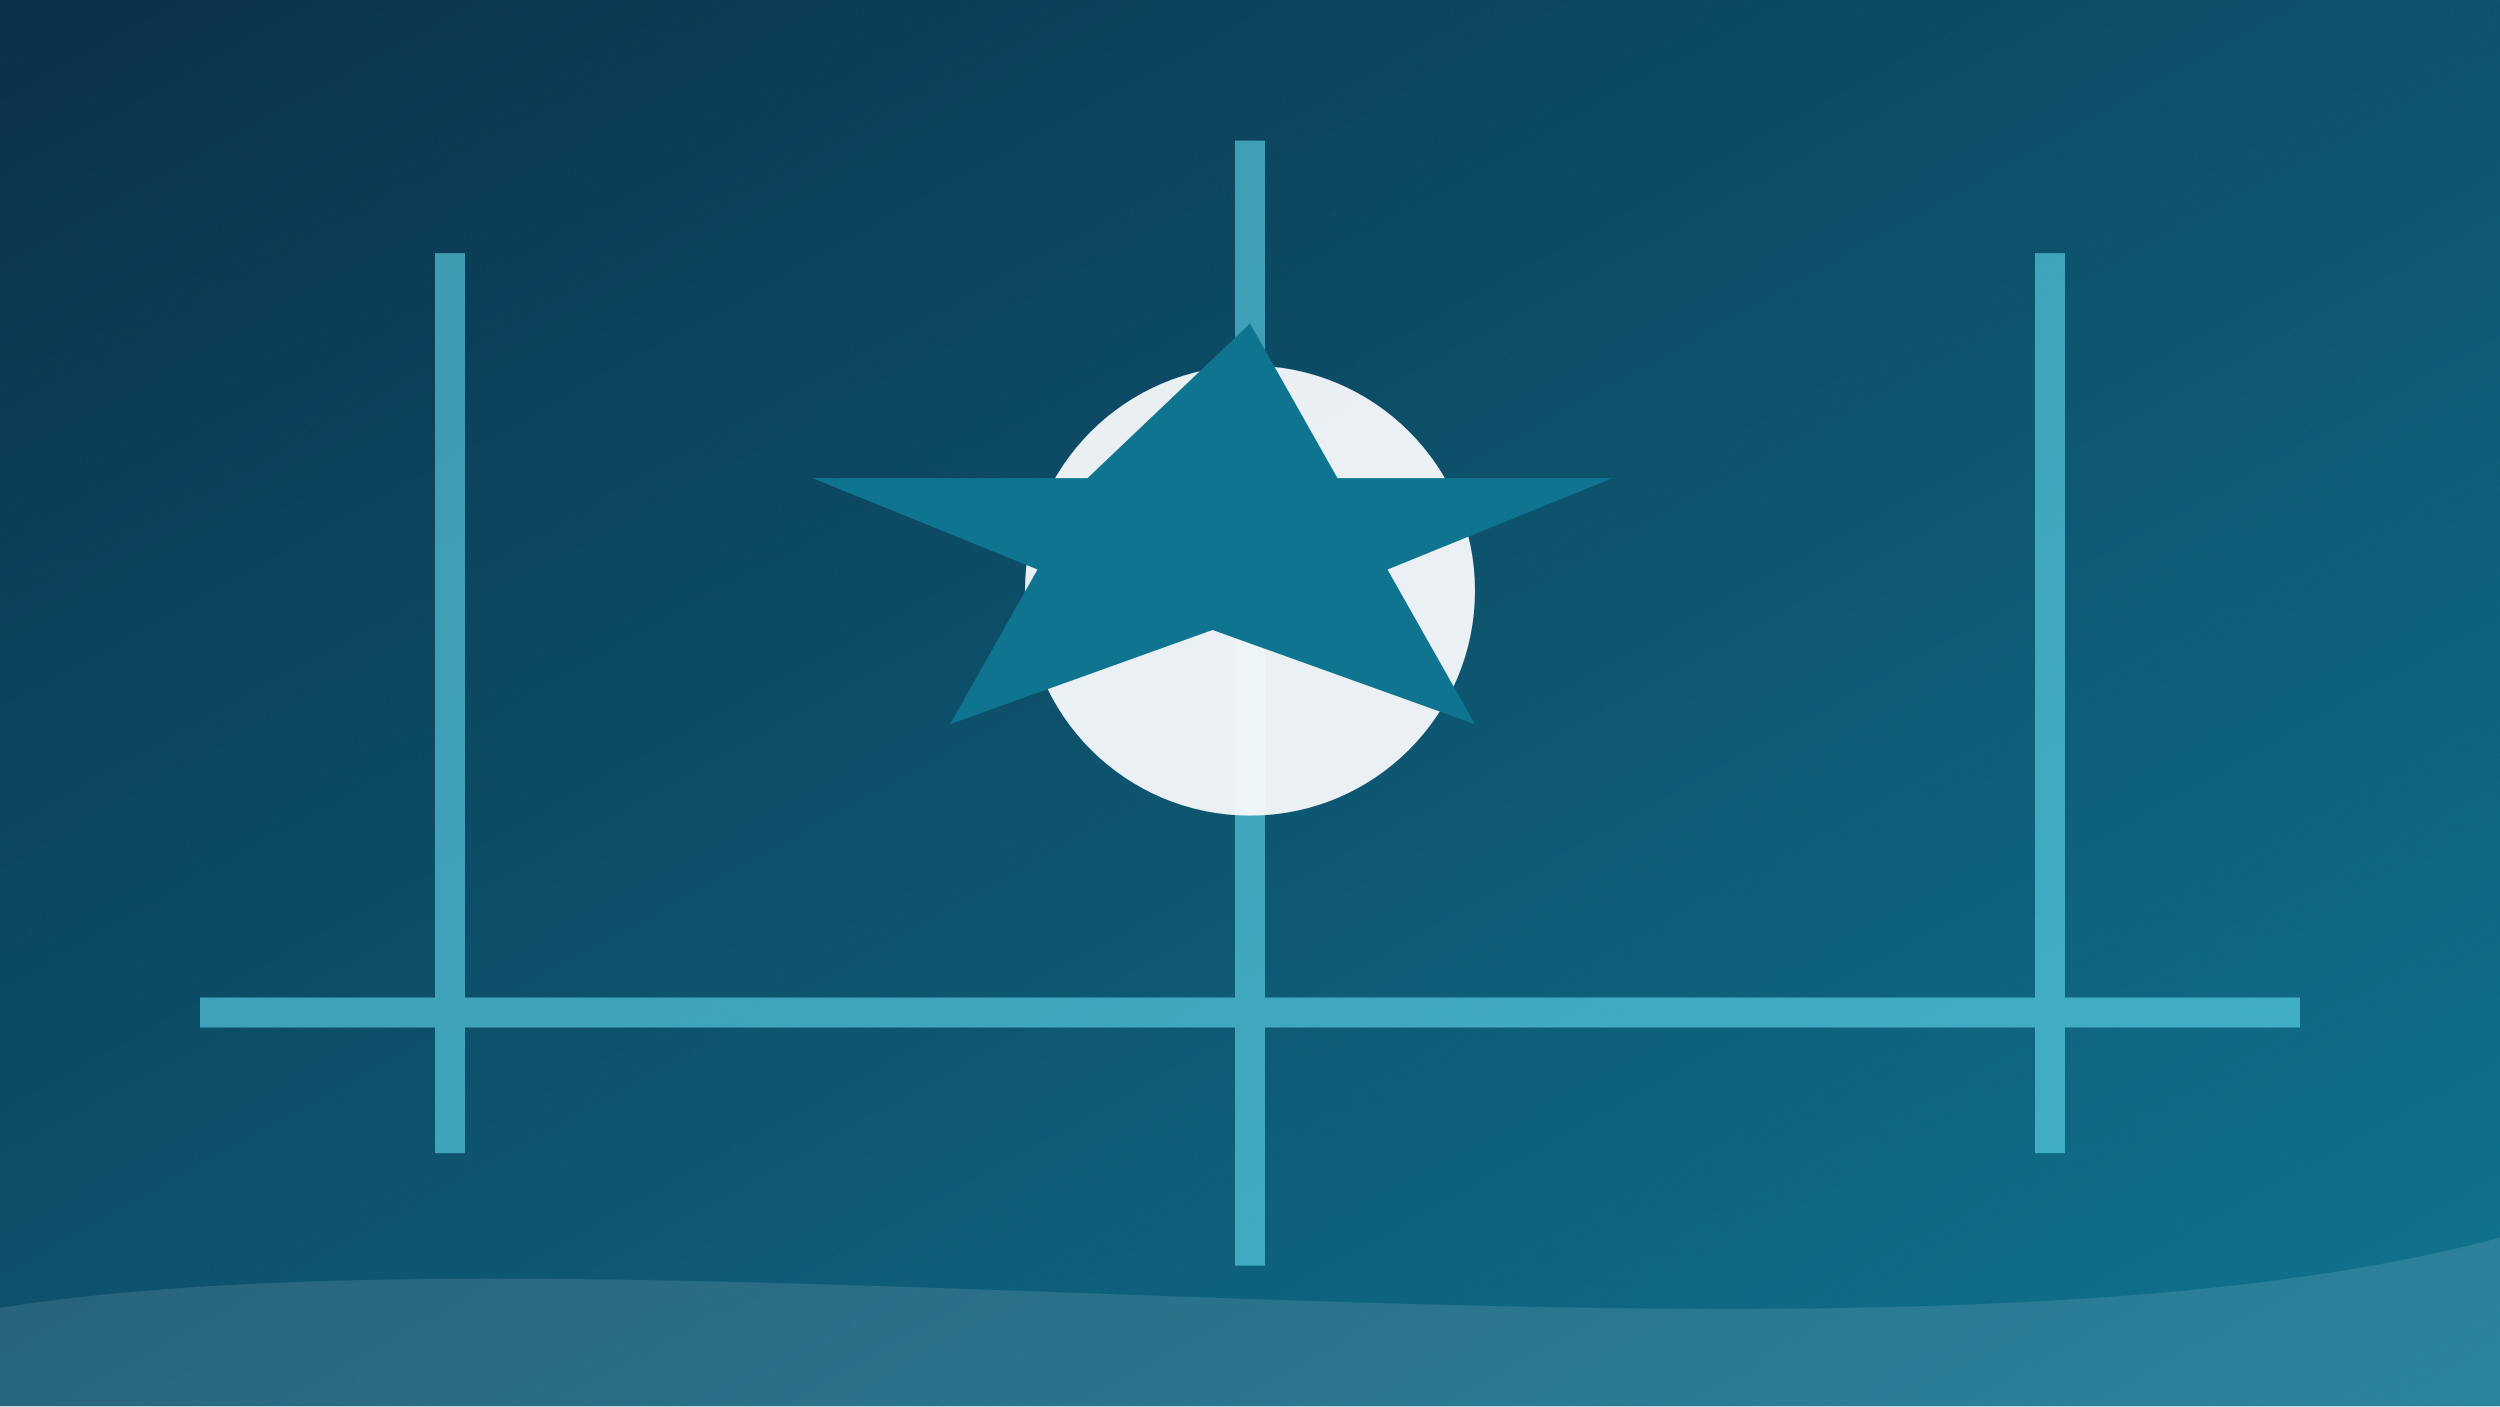
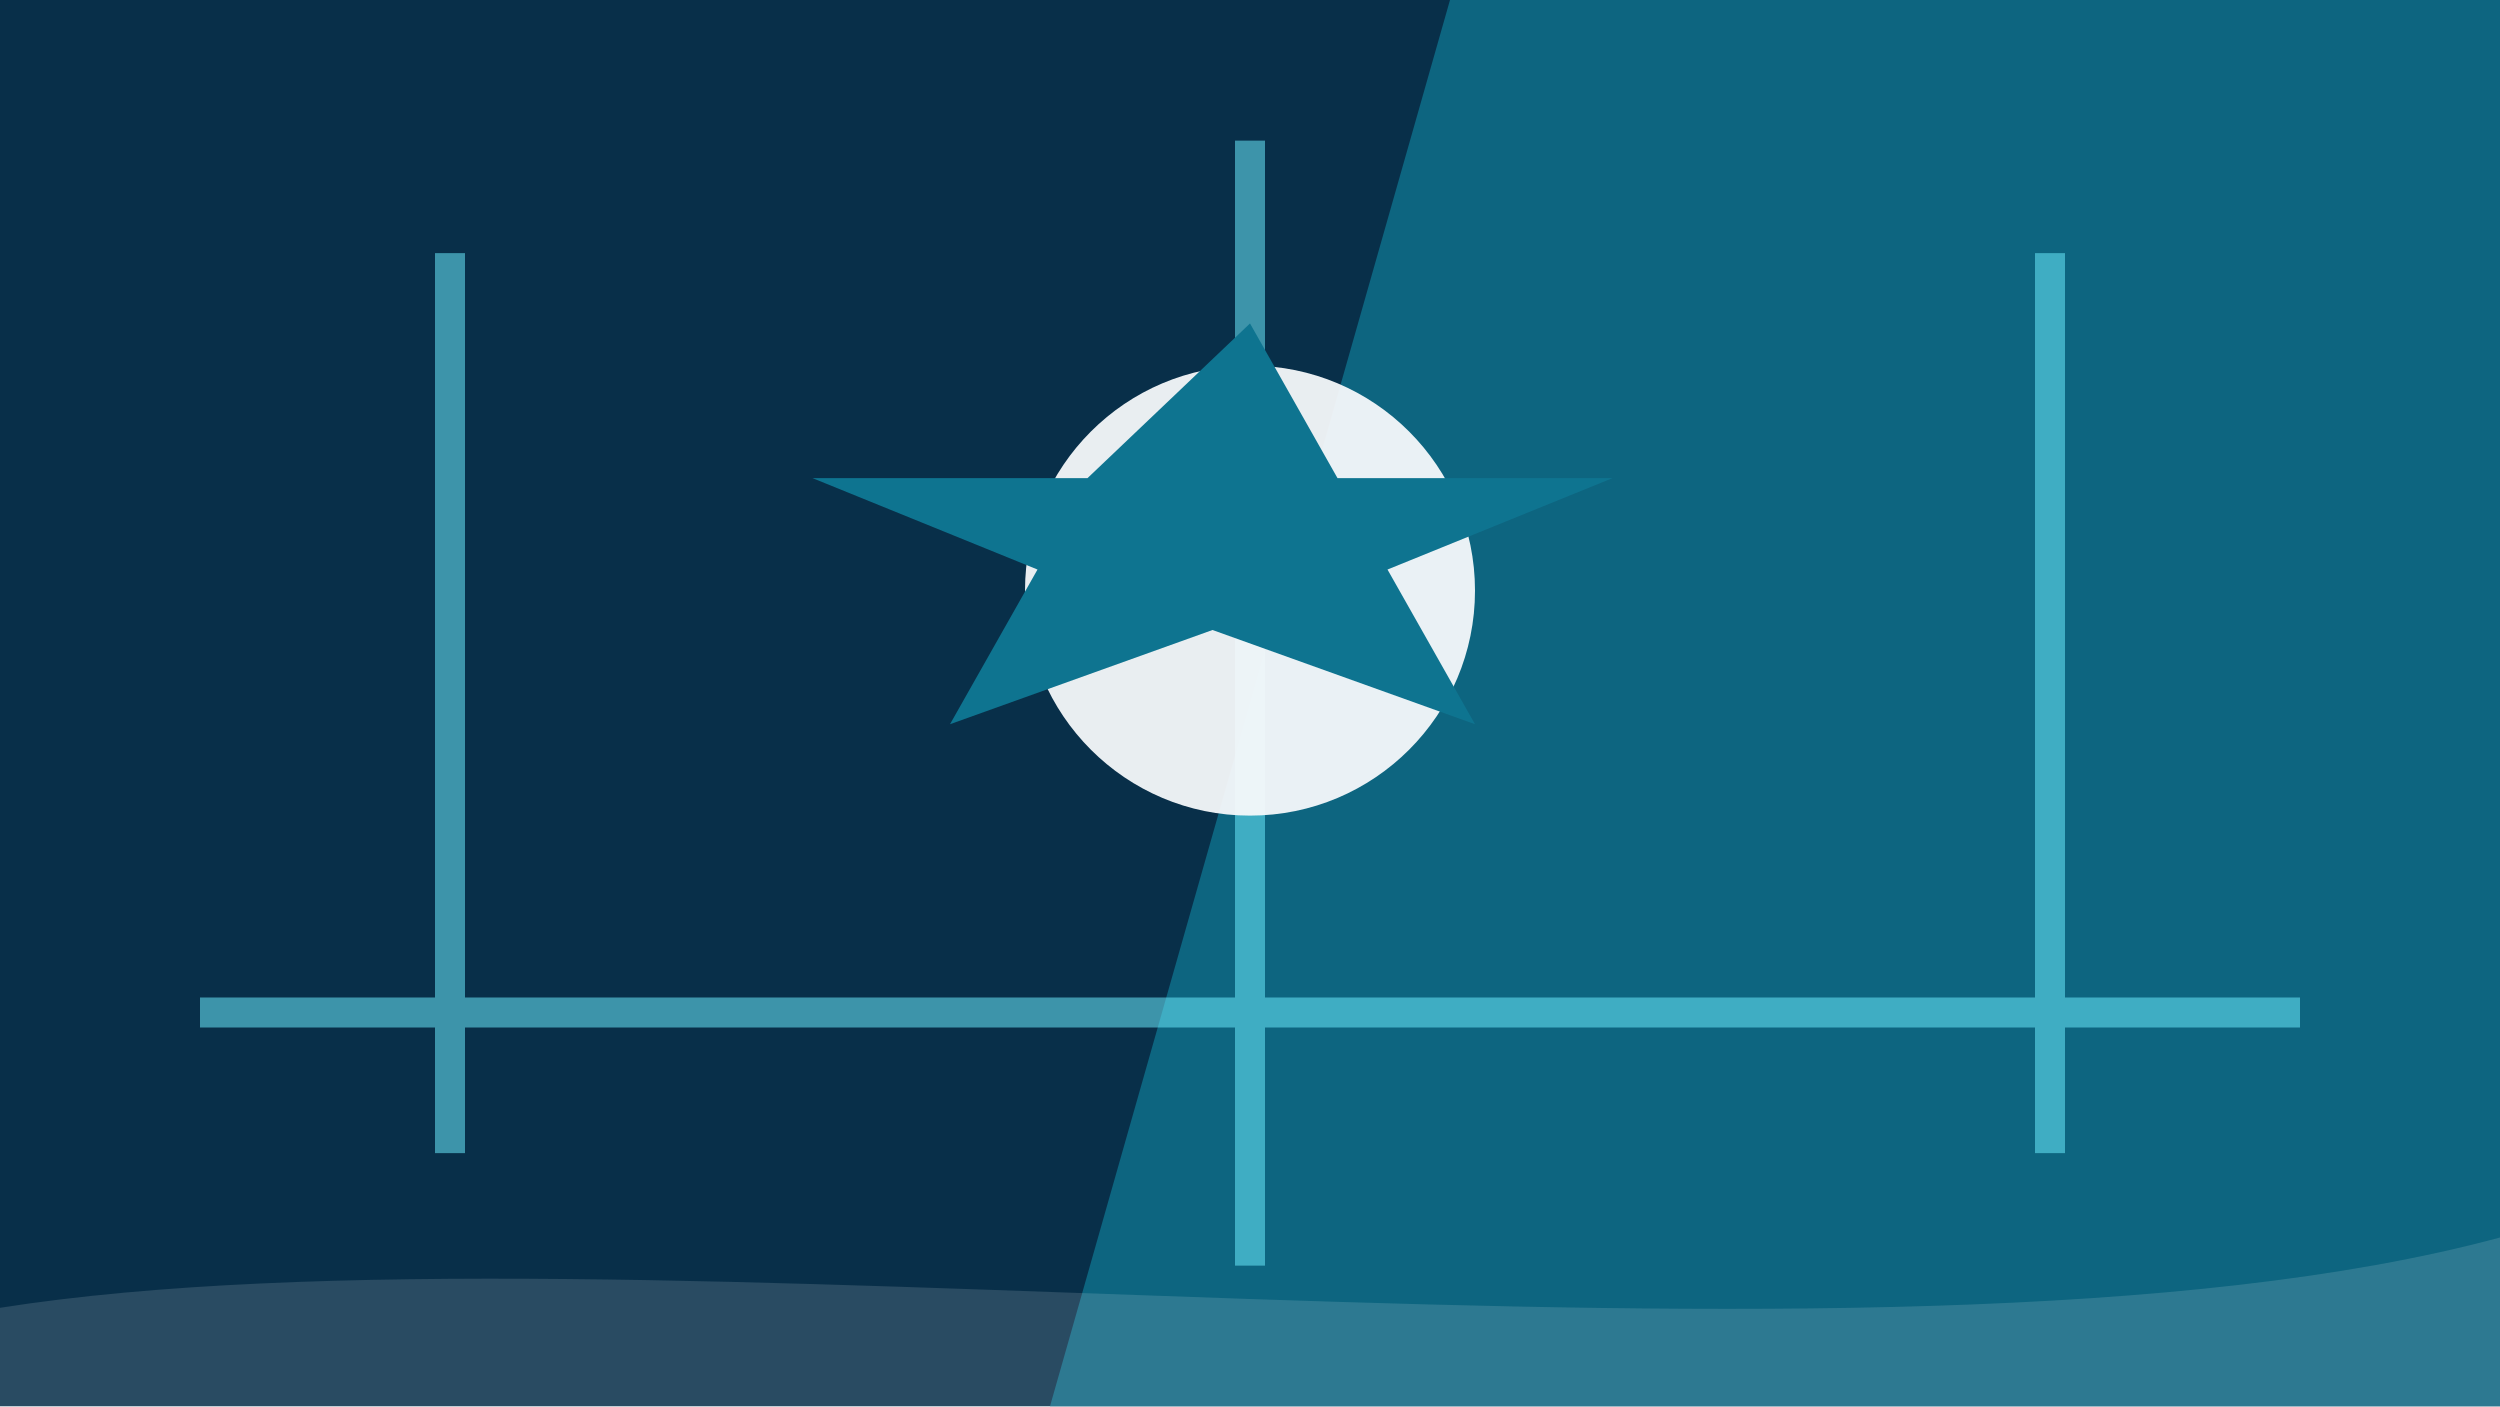
<svg xmlns="http://www.w3.org/2000/svg" viewBox="0 0 1600 900" role="img" aria-label="Deterministic abstract campaign fixture">
-   <defs>
-     <linearGradient id="g" x1="0" y1="0" x2="1" y2="1">
-       <stop stop-color="#082f49" />
-       <stop offset="1" stop-color="#0e7490" />
-     </linearGradient>
-     <filter id="n">
-       <feTurbulence baseFrequency=".8" numOctaves="2" seed="13" type="fractalNoise" />
-       <feColorMatrix values="1 0 0 0 0 0 1 0 0 0 0 0 1 0 0 0 0 0 .07 0" />
-     </filter>
-   </defs>
-   <rect width="1600" height="900" fill="url(#g)" />
-   <rect width="1600" height="900" filter="url(#n)" opacity=".4" />
+   <rect width="1600" height="900" fill="#082f49" />
+   <path d="M928 0H1600V900H672Z" fill="#0e7490" opacity=".78" />
  <path d="M128 648H1472M288 162V738M800 90V810M1312 162V738" stroke="#67e8f9" stroke-width="19.2" opacity=".55" />
  <circle cx="800" cy="378" r="144" fill="#f8fafc" opacity=".94" />
  <path d="M800 207l56 99h176l-144 58.5l56 99l-168-60.3l-168 60.3l56-99l-144-58.5h176z" fill="#0e7490" />
-   <path d="M0 837C400 774 1200 900 1600 792V900H0Z" fill="#f8fafc" opacity=".12" />
+   <path d="M0 837C400 774 1200 900 1600 792V900H0Z" fill="#f8fafc" opacity=".14" />
</svg>
